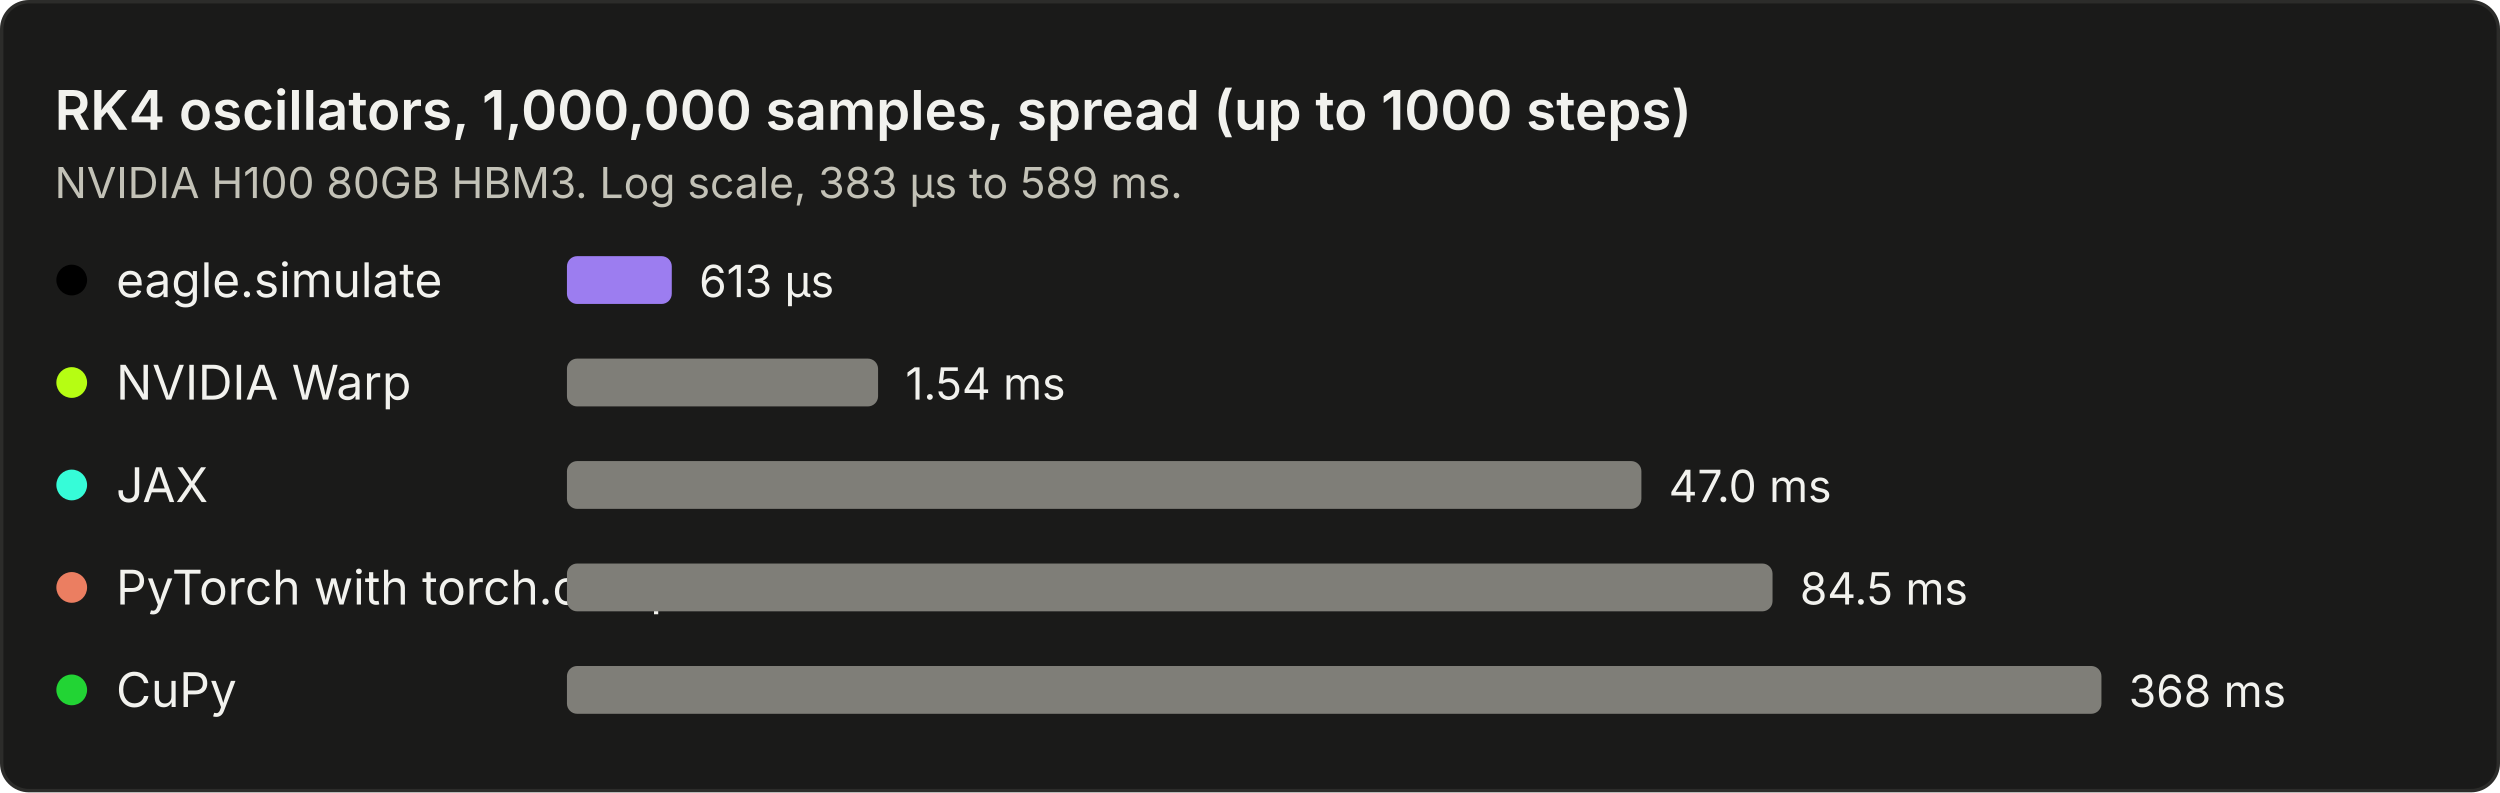
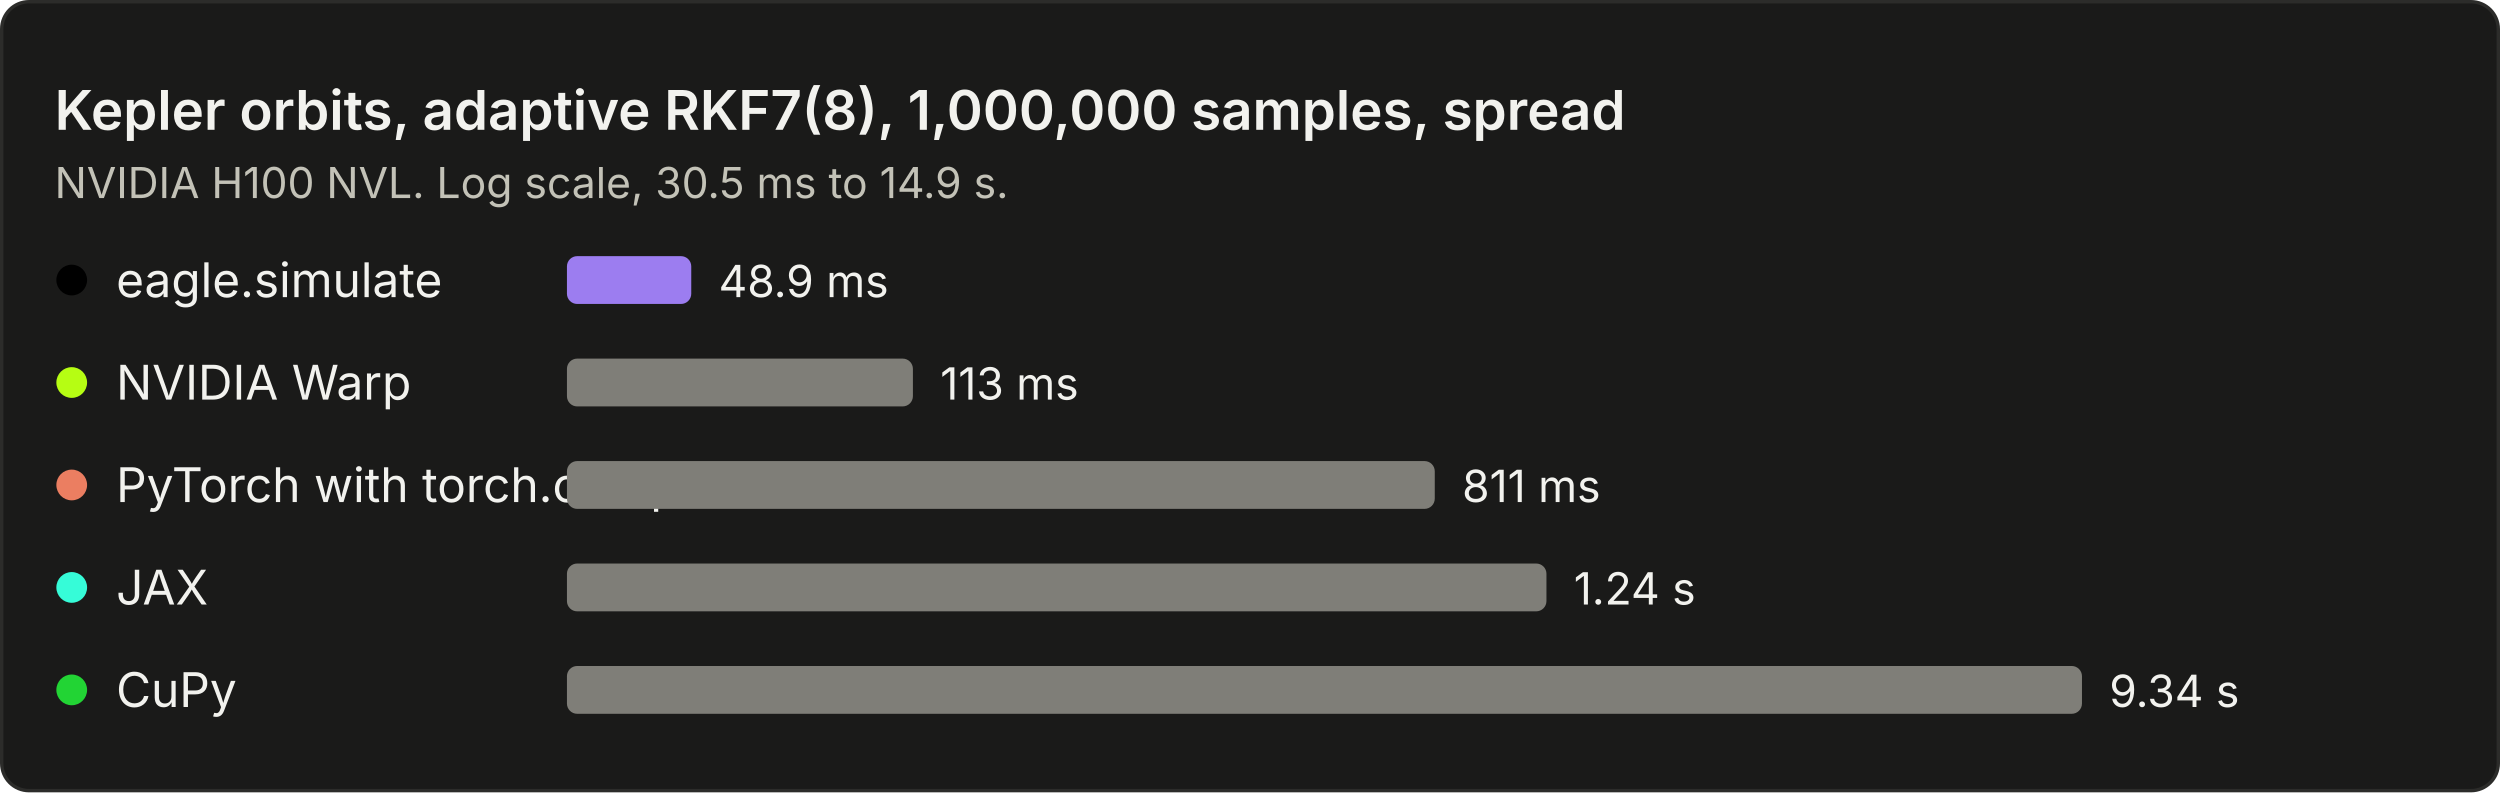
<svg xmlns="http://www.w3.org/2000/svg" width="732" height="232" viewBox="0 0 732 232" role="img" aria-labelledby="t d" font-family="system-ui, -apple-system, Segoe UI, sans-serif">
  <style>.bg{fill:#1a1a19;stroke:#2c2c2a}.ink{fill:#f2f2ee}.sub{fill:#c3c2b7}.bar{fill:#7f7e78}.us{fill:#9c7df0}
.c1{fill:#b6fd13}
- .c2{fill:#36fcd8}
- .c3{fill:#eb7e61}
+ .c2{fill:#eb7e61}
+ .c3{fill:#36fcd8}
.c4{fill:#22d434}
</style>
  <rect class="bg" x="0.5" y="0.5" width="731" height="231" rx="8" />
  <g transform="translate(16,16)">
-     <text class="ink" x="0" y="22" font-size="16" font-weight="600">RK4 oscillators, 1,000,000 samples, spread (up to 1000 steps)</text>
-     <text class="sub" x="0" y="42" font-size="12.5">NVIDIA H100 80GB HBM3. Log scale, 383 µs to 589 ms.</text>
+     <text class="ink" x="0" y="22" font-size="16" font-weight="600">Kepler orbits, adaptive RKF7(8), 1,000,000 samples, spread</text>
+     <text class="sub" x="0" y="42" font-size="12.5">NVIDIA H100 NVL. Log scale, 30.5 ms to 14.9 s.</text>
    <circle class="c0" cx="5" cy="66" r="4.5" />
    <text class="ink" x="18" y="71" font-size="14">eagle.simulate</text>
-     <rect class="us" x="150" y="59" width="30.7" height="14" rx="3" />
-     <text class="ink" x="188.7" y="71" font-size="13">613 µs</text>
+     <rect class="us" x="150" y="59" width="36.4" height="14" rx="3" />
+     <text class="ink" x="194.4" y="71" font-size="13">48.9 ms</text>
    <circle class="c1" cx="5" cy="96" r="4.5" />
    <text class="ink" x="18" y="101" font-size="14">NVIDIA Warp</text>
-     <rect class="bar" x="150" y="89" width="91.1" height="14" rx="3" />
-     <text class="ink" x="249.1" y="101" font-size="13">1.54 ms</text>
+     <rect class="bar" x="150" y="89" width="101.3" height="14" rx="3" />
+     <text class="ink" x="259.3" y="101" font-size="13">113 ms</text>
    <circle class="c2" cx="5" cy="126" r="4.5" />
-     <text class="ink" x="18" y="131" font-size="14">JAX</text>
-     <rect class="bar" x="150" y="119" width="314.6" height="14" rx="3" />
-     <text class="ink" x="472.6" y="131" font-size="13">47.0 ms</text>
+     <text class="ink" x="18" y="131" font-size="14">PyTorch with torch.compile</text>
+     <rect class="bar" x="150" y="119" width="254.1" height="14" rx="3" />
+     <text class="ink" x="412.1" y="131" font-size="13">811 ms</text>
    <circle class="c3" cx="5" cy="156" r="4.5" />
-     <text class="ink" x="18" y="161" font-size="14">PyTorch with torch.compile</text>
-     <rect class="bar" x="150" y="149" width="353.0" height="14" rx="3" />
-     <text class="ink" x="511.0" y="161" font-size="13">84.5 ms</text>
+     <text class="ink" x="18" y="161" font-size="14">JAX</text>
+     <rect class="bar" x="150" y="149" width="286.8" height="14" rx="3" />
+     <text class="ink" x="444.8" y="161" font-size="13">1.24 s</text>
    <circle class="c4" cx="5" cy="186" r="4.5" />
    <text class="ink" x="18" y="191" font-size="14">CuPy</text>
-     <rect class="bar" x="150" y="179" width="449.3" height="14" rx="3" />
-     <text class="ink" x="607.3" y="191" font-size="13">368 ms</text>
+     <rect class="bar" x="150" y="179" width="443.6" height="14" rx="3" />
+     <text class="ink" x="601.6" y="191" font-size="13">9.34 s</text>
  </g>
</svg>
